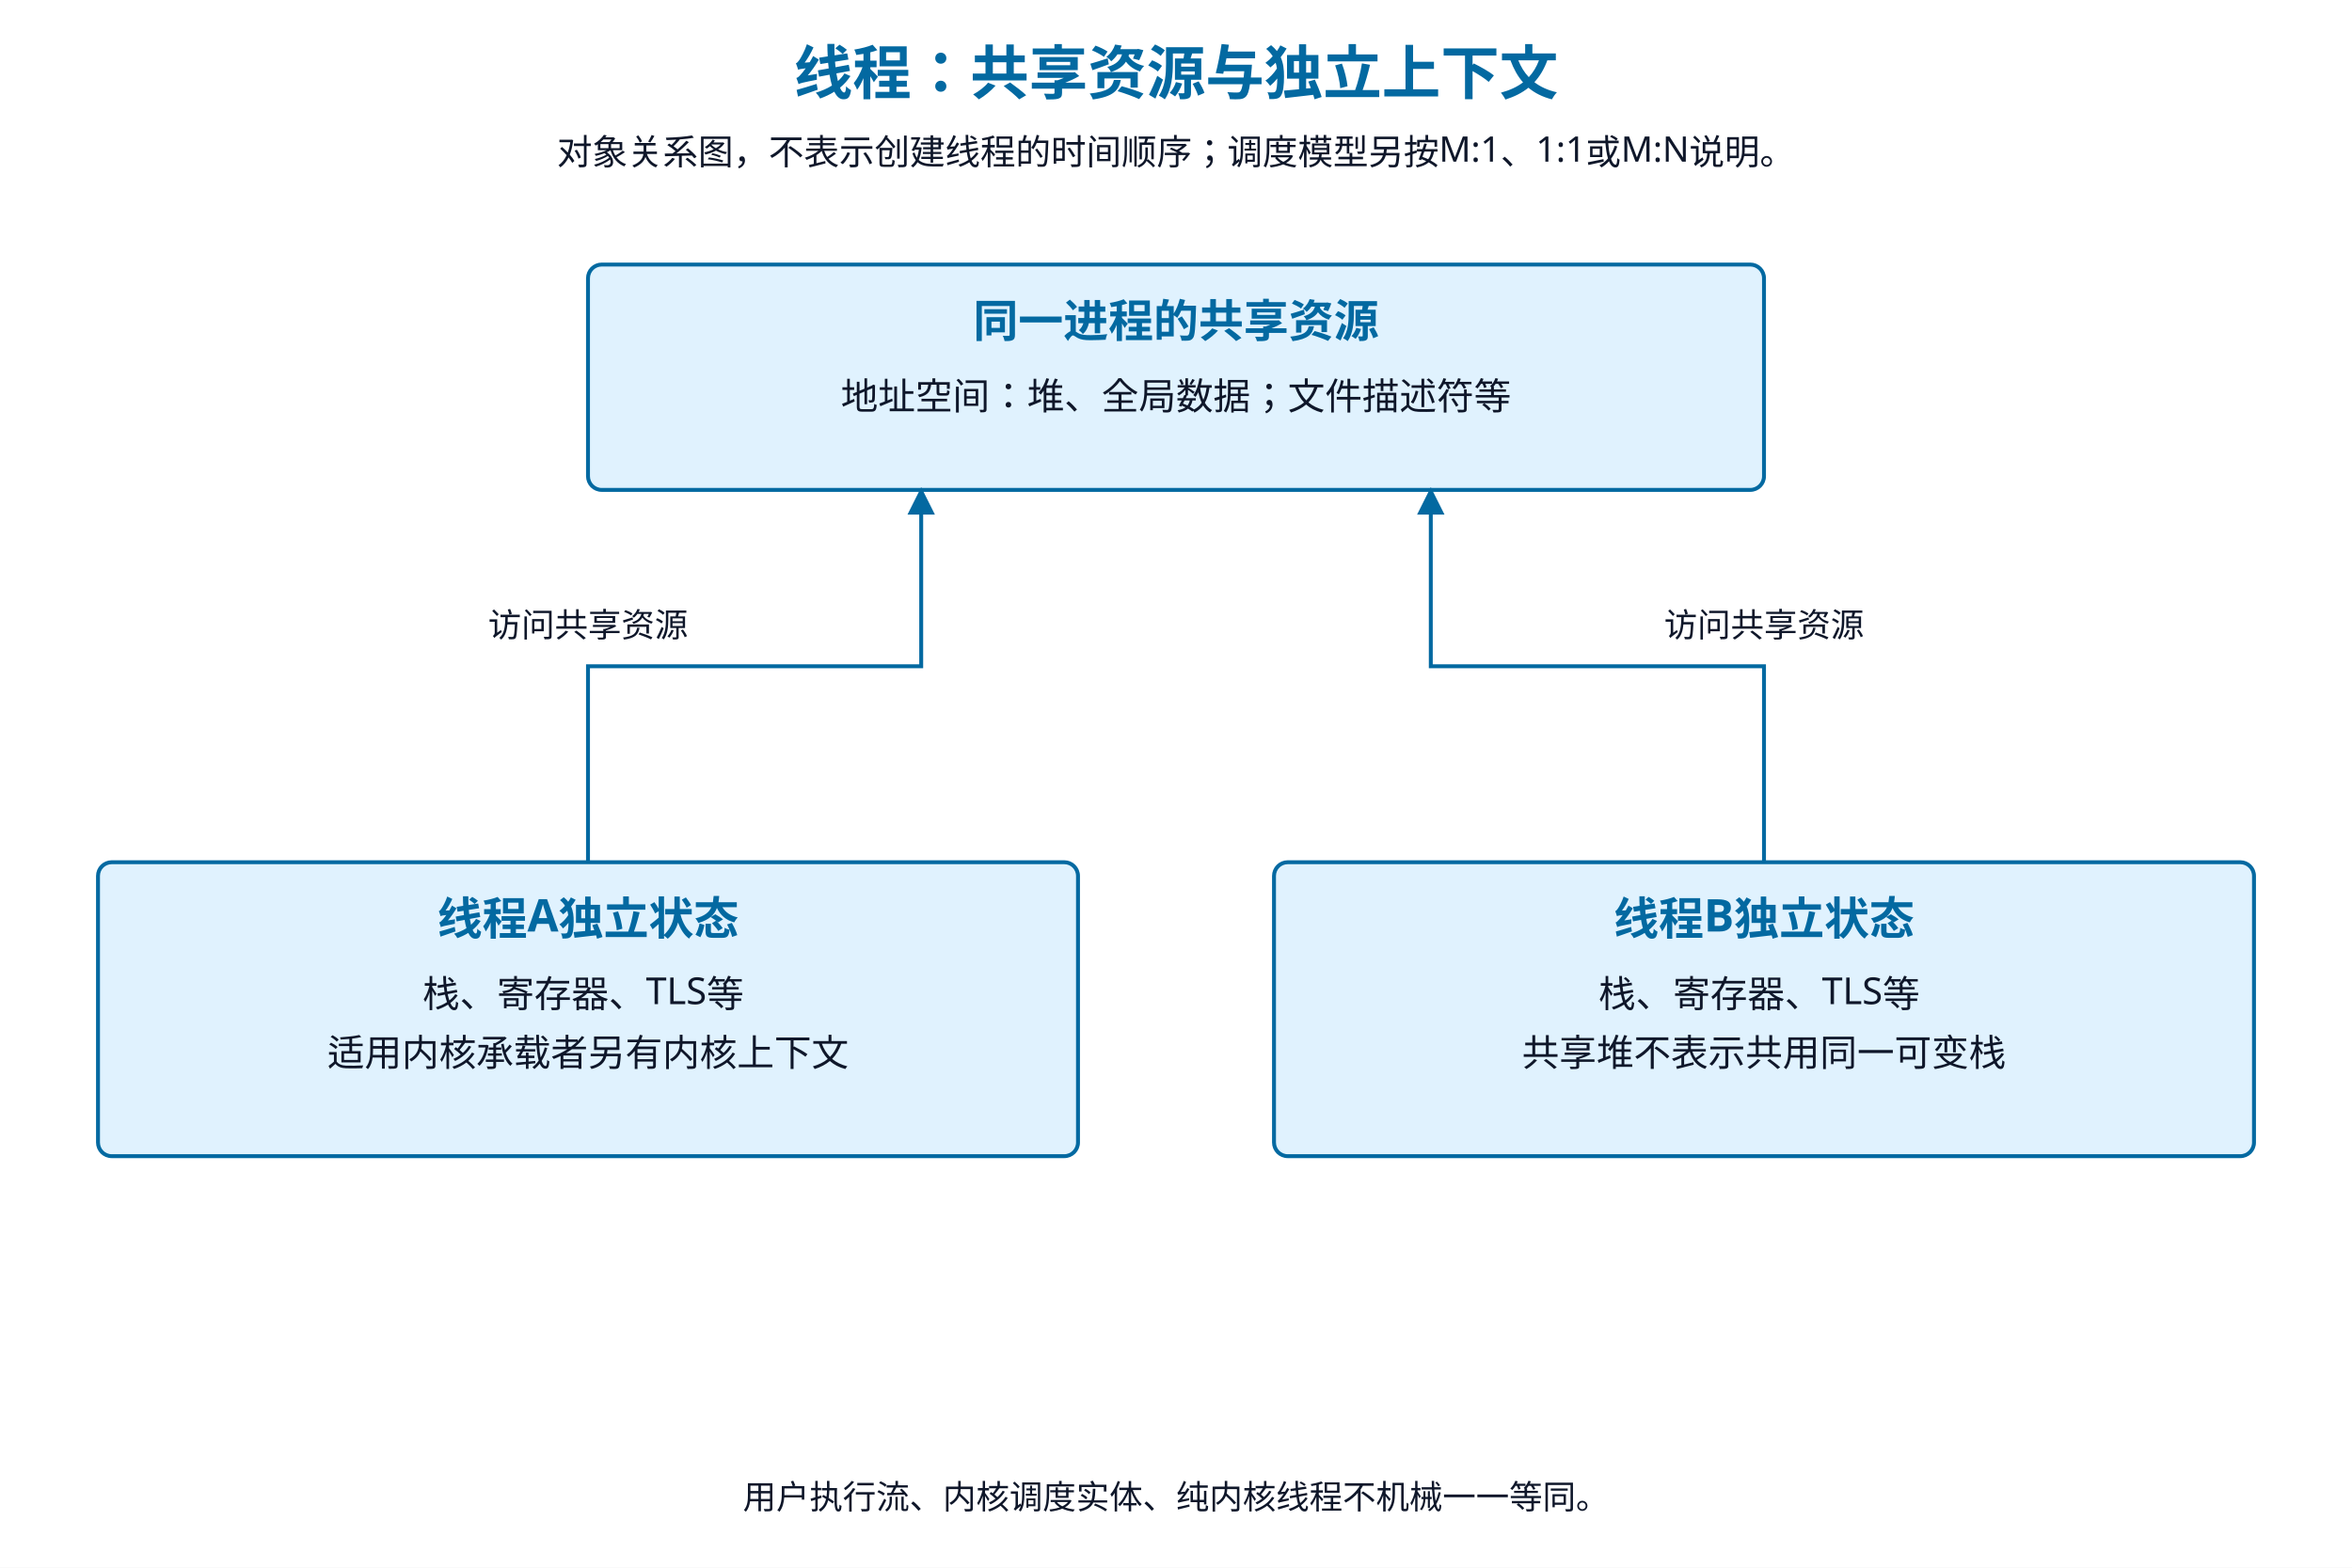
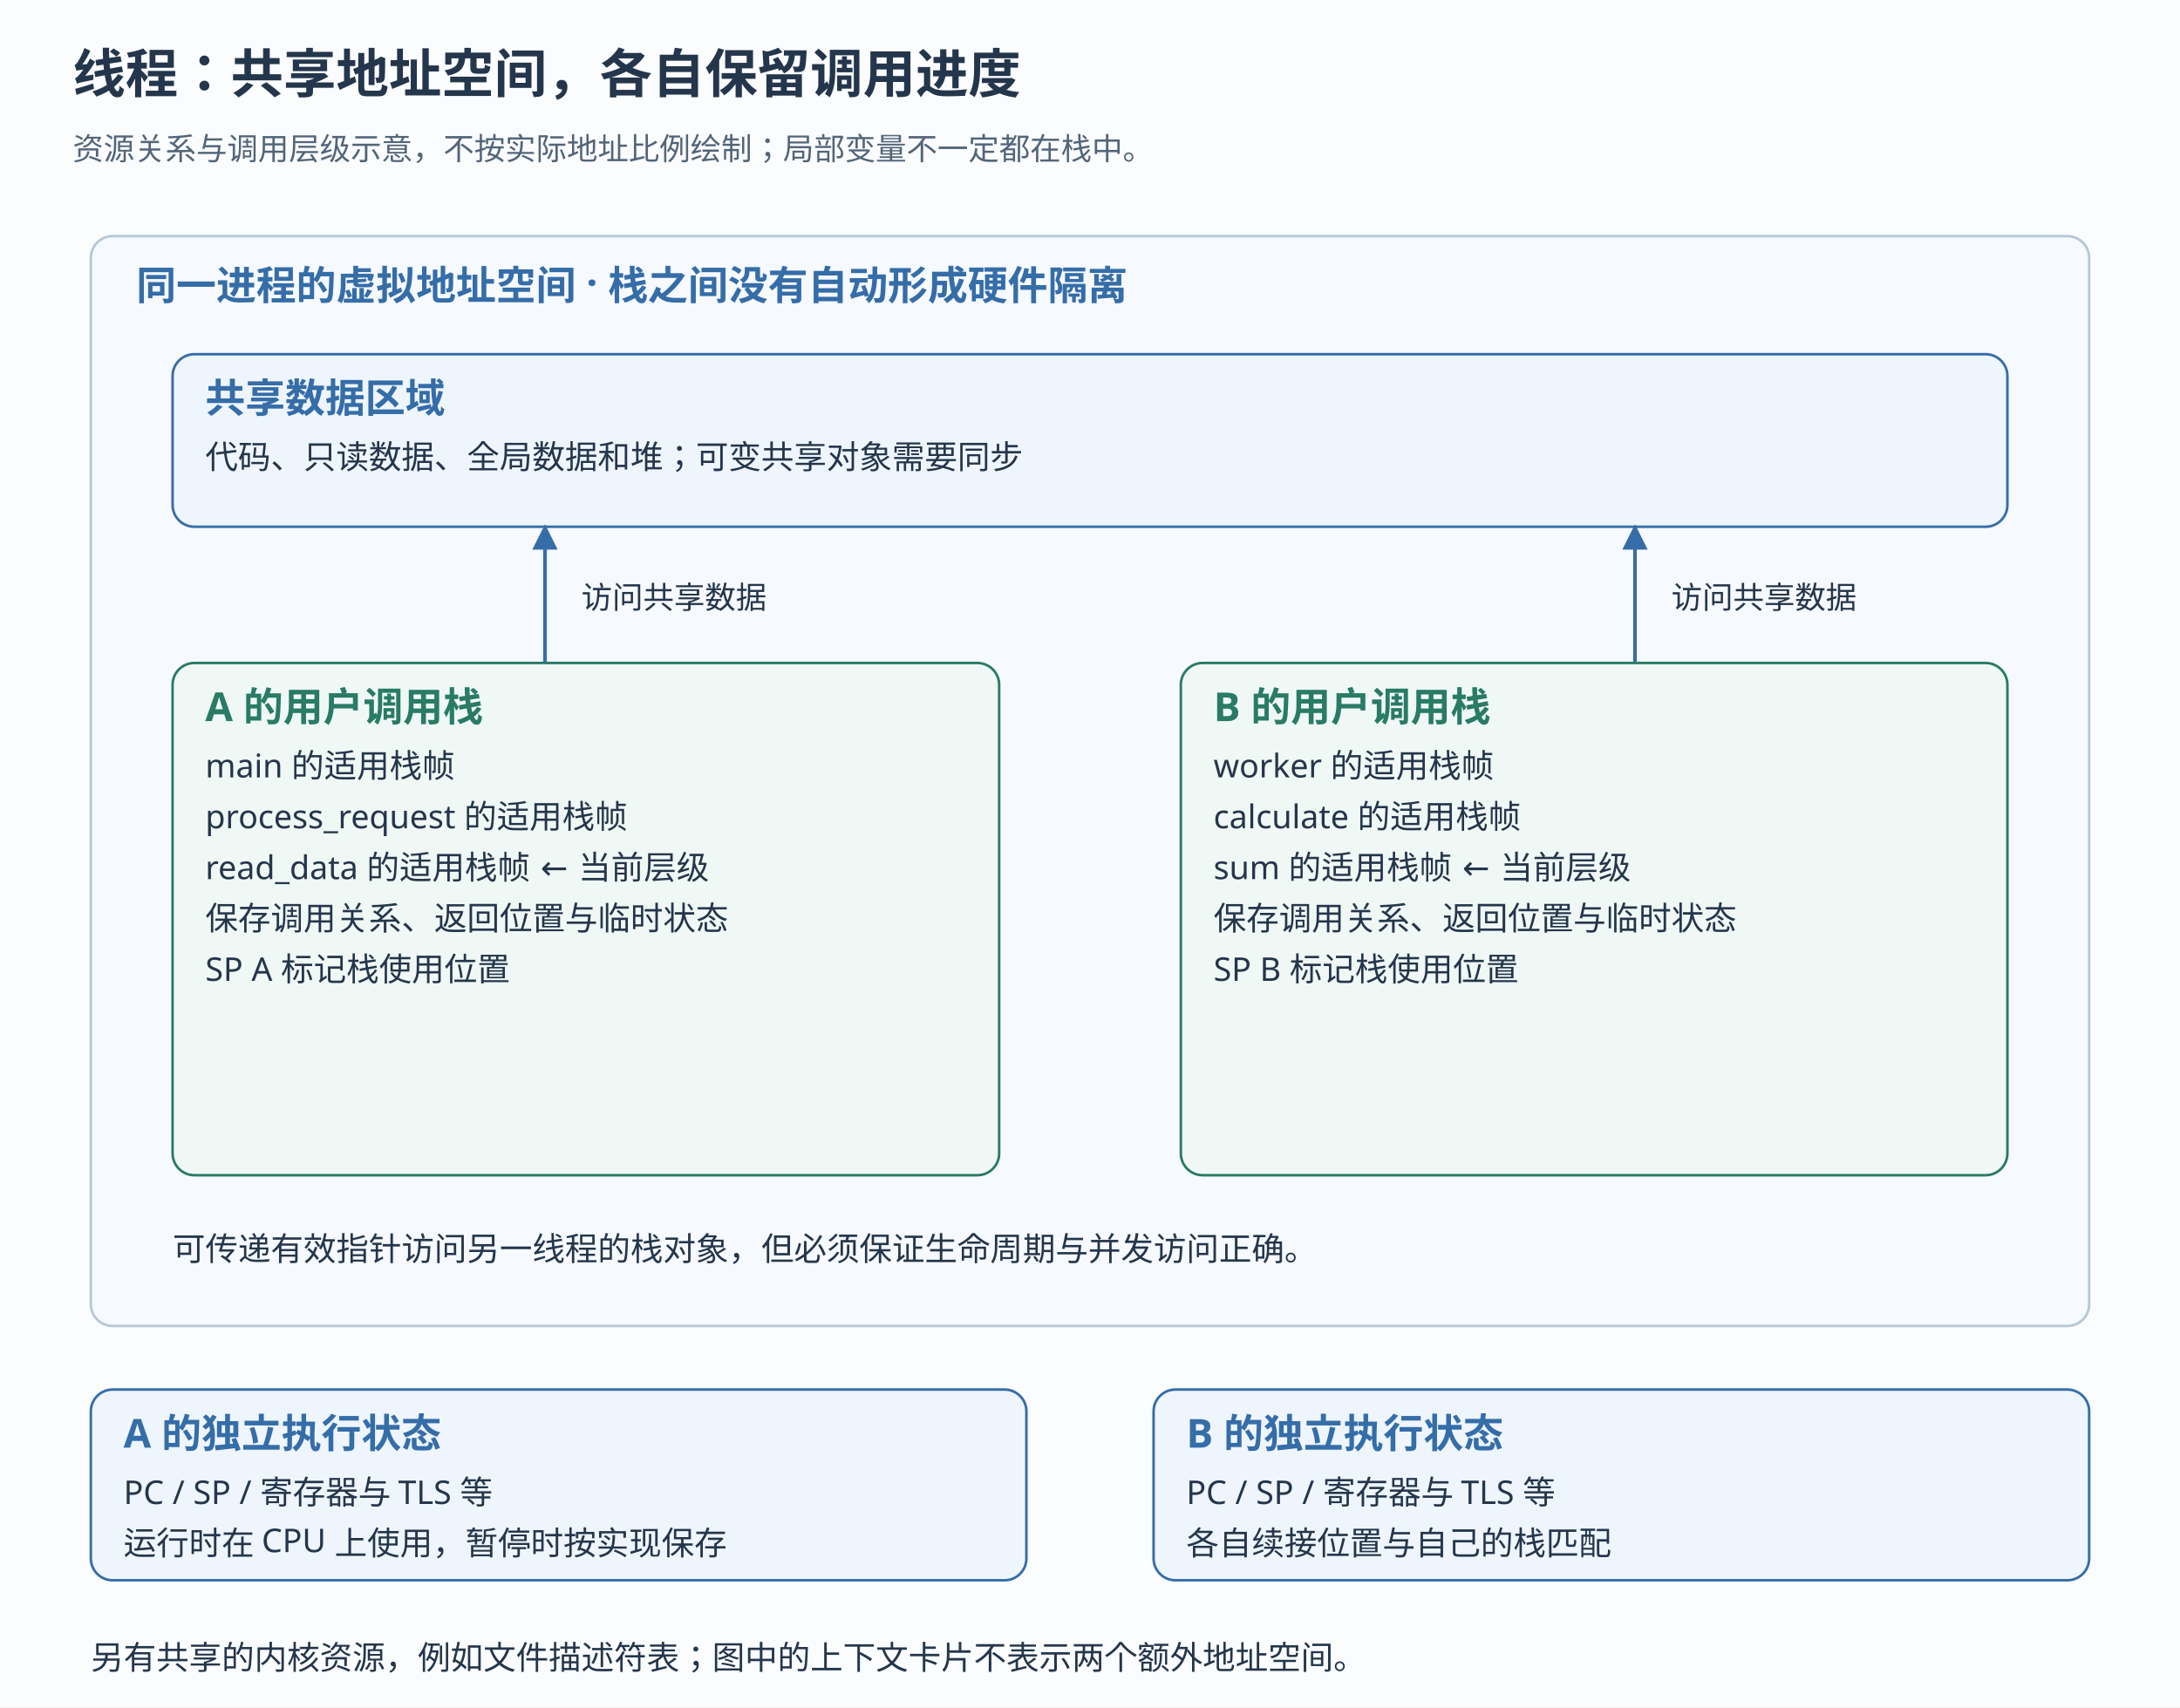
- <svg xmlns="http://www.w3.org/2000/svg" width="1200" height="800" viewBox="0 0 1200 800" role="img" aria-labelledby="title desc">
+ <svg xmlns="http://www.w3.org/2000/svg" width="1200" height="940" viewBox="0 0 1200 940" role="img" aria-labelledby="title desc">
  <defs>
-     <pattern id="grid" width="24" height="24" patternUnits="userSpaceOnUse">
-       <path d="M24 0H0V24" fill="none" stroke="#E7F1F8" stroke-width="1" />
-     </pattern>
    <marker id="arrow" viewBox="0 0 10 10" refX="9" refY="5" markerWidth="7" markerHeight="7" orient="auto">
-       <path d="M0 0L10 5L0 10Z" fill="#0369A1" />
+       <path d="M0 0L10 5L0 10Z" fill="#356da8" />
    </marker>
  </defs>
-   <rect width="100%" height="100%" fill="#FFFFFF" />
+   <rect width="1200" height="940" fill="#fbfcfe" />
  <g font-family="Microsoft YaHei,Segoe UI,sans-serif">
-     <text x="600.0" y="48" text-anchor="middle" fill="#0369A1" font-size="30" font-weight="600">
-       <tspan x="600.0" dy="0">线程：共享资源与独立上下文</tspan>
-     </text>
-     <text x="600.0" y="84" text-anchor="middle" fill="#0F172A" font-size="18" font-weight="400">
-       <tspan x="600.0" dy="0">对象关系图，不表示创建线程的时间顺序；调度模型另按M:1、1:1或M:N说明。</tspan>
-     </text>
-     <rect x="300" y="135" width="600" height="115" rx="7" fill="#E0F2FE" stroke="#0369A1" stroke-width="2" />
-     <text x="600.0" y="172" text-anchor="middle" fill="#0369A1" font-size="23" font-weight="600">
-       <tspan x="600.0" dy="0">同一进程的共享资源</tspan>
-     </text>
-     <text x="600.0" y="209" text-anchor="middle" fill="#0F172A" font-size="19" font-weight="400">
-       <tspan x="600.0" dy="0">地址空间：堆、全局数据；文件描述符等</tspan>
-     </text>
-     <rect x="50" y="440" width="500" height="150" rx="7" fill="#E0F2FE" stroke="#0369A1" stroke-width="2" />
-     <text x="300.0" y="477" text-anchor="middle" fill="#0369A1" font-size="23" font-weight="600">
-       <tspan x="300.0" dy="0">线程A独立状态</tspan>
-     </text>
-     <text x="300.0" y="514" text-anchor="middle" fill="#0F172A" font-size="19" font-weight="400">
-       <tspan x="300.0" dy="0">栈、寄存器、TLS等</tspan>
-       <tspan x="300.0" dy="30">适用内核承载者另有内核上下文</tspan>
-     </text>
-     <rect x="650" y="440" width="500" height="150" rx="7" fill="#E0F2FE" stroke="#0369A1" stroke-width="2" />
-     <text x="900.0" y="477" text-anchor="middle" fill="#0369A1" font-size="23" font-weight="600">
-       <tspan x="900.0" dy="0">线程B独立状态</tspan>
-     </text>
-     <text x="900.0" y="514" text-anchor="middle" fill="#0F172A" font-size="19" font-weight="400">
-       <tspan x="900.0" dy="0">栈、寄存器、TLS等</tspan>
-       <tspan x="900.0" dy="30">共享堆不表示共用同一可变栈</tspan>
-     </text>
-     <path d="M300 440 L300 340 L470 340 L470 250" fill="none" stroke="#0369A1" stroke-width="2" marker-end="url(#arrow)" />
-     <rect x="244.0" y="306" width="112.0" height="25" fill="white" />
-     <text x="300" y="325" text-anchor="middle" fill="#0F172A" font-size="17" font-weight="400">
-       <tspan x="300" dy="0">访问共享资源</tspan>
-     </text>
-     <path d="M900 440 L900 340 L730 340 L730 250" fill="none" stroke="#0369A1" stroke-width="2" marker-end="url(#arrow)" />
-     <rect x="844.0" y="306" width="112.0" height="25" fill="white" />
-     <text x="900" y="325" text-anchor="middle" fill="#0F172A" font-size="17" font-weight="400">
-       <tspan x="900" dy="0">访问共享资源</tspan>
-     </text>
-     <text x="600.0" y="770" text-anchor="middle" fill="#0F172A" font-size="17" font-weight="400">
-       <tspan x="600.0" dy="0">用户执行流、内核调度实体、纯内核线程不机械一一等同。</tspan>
-     </text>
+     <text x="40" y="51" font-size="29" fill="#24364b" font-weight="600" text-anchor="start">线程：共享地址空间，各自保留调用进度</text>
+     <text x="40" y="88" font-size="17" fill="#526579" font-weight="400" text-anchor="start">资源关系与调用层级示意，不按实际地址比例绘制；局部变量不一定都在栈中。</text>
+     <rect x="50" y="130" width="1100" height="600" rx="12" fill="#f6f9fd" stroke="#b6c7d9" stroke-width="1.4" />
+     <text x="75" y="165" font-size="22" fill="#356da8" font-weight="600" text-anchor="start">同一进程的虚拟地址空间 · 栈之间没有自动形成硬件隔离</text>
+     <rect x="95" y="195" width="1010" height="95" rx="12" fill="#eef5fc" stroke="#356da8" stroke-width="1.4" />
+     <text x="113" y="227" font-size="22" fill="#356da8" font-weight="600" text-anchor="start">共享数据区域</text>
+     <text x="113" y="258" font-size="18" fill="#24364b" font-weight="400" text-anchor="start">代码、只读数据、全局数据和堆；可变共享对象需要同步</text>
+     <path d="M300 365 L300 290" fill="none" stroke="#356da8" stroke-width="2" marker-end="url(#arrow)" />
+     <text x="320" y="335" font-size="17" fill="#24364b" font-weight="400" text-anchor="start">访问共享数据</text>
+     <path d="M900 365 L900 290" fill="none" stroke="#356da8" stroke-width="2" marker-end="url(#arrow)" />
+     <text x="920" y="335" font-size="17" fill="#24364b" font-weight="400" text-anchor="start">访问共享数据</text>
+     <rect x="95" y="365" width="455" height="282" rx="12" fill="#f0f8f5" stroke="#297b66" stroke-width="1.4" />
+     <text x="113" y="397" font-size="22" fill="#297b66" font-weight="600" text-anchor="start">A 的用户调用栈</text>
+     <text x="113" y="428" font-size="18" fill="#24364b" font-weight="400" text-anchor="start">main 的适用栈帧</text>
+     <text x="113" y="456" font-size="18" fill="#24364b" font-weight="400" text-anchor="start">process_request 的适用栈帧</text>
+     <text x="113" y="484" font-size="18" fill="#24364b" font-weight="400" text-anchor="start">read_data 的适用栈帧 ← 当前层级</text>
+     <text x="113" y="512" font-size="18" fill="#24364b" font-weight="400" text-anchor="start">保存调用关系、返回位置与临时状态</text>
+     <text x="113" y="540" font-size="18" fill="#24364b" font-weight="400" text-anchor="start">SP A 标记栈使用位置</text>
+     <rect x="650" y="365" width="455" height="282" rx="12" fill="#f0f8f5" stroke="#297b66" stroke-width="1.4" />
+     <text x="668" y="397" font-size="22" fill="#297b66" font-weight="600" text-anchor="start">B 的用户调用栈</text>
+     <text x="668" y="428" font-size="18" fill="#24364b" font-weight="400" text-anchor="start">worker 的适用栈帧</text>
+     <text x="668" y="456" font-size="18" fill="#24364b" font-weight="400" text-anchor="start">calculate 的适用栈帧</text>
+     <text x="668" y="484" font-size="18" fill="#24364b" font-weight="400" text-anchor="start">sum 的适用栈帧 ← 当前层级</text>
+     <text x="668" y="512" font-size="18" fill="#24364b" font-weight="400" text-anchor="start">保存调用关系、返回位置与临时状态</text>
+     <text x="668" y="540" font-size="18" fill="#24364b" font-weight="400" text-anchor="start">SP B 标记栈使用位置</text>
+     <text x="95" y="694" font-size="18" fill="#24364b" font-weight="400" text-anchor="start">可传递有效指针访问另一线程的栈对象，但必须保证生命周期与并发访问正确。</text>
+     <rect x="50" y="765" width="515" height="105" rx="12" fill="#eef5fc" stroke="#356da8" stroke-width="1.4" />
+     <text x="68" y="797" font-size="22" fill="#356da8" font-weight="600" text-anchor="start">A 的独立执行状态</text>
+     <text x="68" y="828" font-size="18" fill="#24364b" font-weight="400" text-anchor="start">PC / SP / 寄存器与 TLS 等</text>
+     <text x="68" y="856" font-size="18" fill="#24364b" font-weight="400" text-anchor="start">运行时在 CPU 上使用，暂停时按实现保存</text>
+     <rect x="635" y="765" width="515" height="105" rx="12" fill="#eef5fc" stroke="#356da8" stroke-width="1.4" />
+     <text x="653" y="797" font-size="22" fill="#356da8" font-weight="600" text-anchor="start">B 的独立执行状态</text>
+     <text x="653" y="828" font-size="18" fill="#24364b" font-weight="400" text-anchor="start">PC / SP / 寄存器与 TLS 等</text>
+     <text x="653" y="856" font-size="18" fill="#24364b" font-weight="400" text-anchor="start">各自续接位置与自己的栈匹配</text>
+     <text x="50" y="919" font-size="18" fill="#24364b" font-weight="400" text-anchor="start">另有共享的内核资源，例如文件描述符表；图中的上下文卡片不表示两个额外地址空间。</text>
  </g>
</svg>
